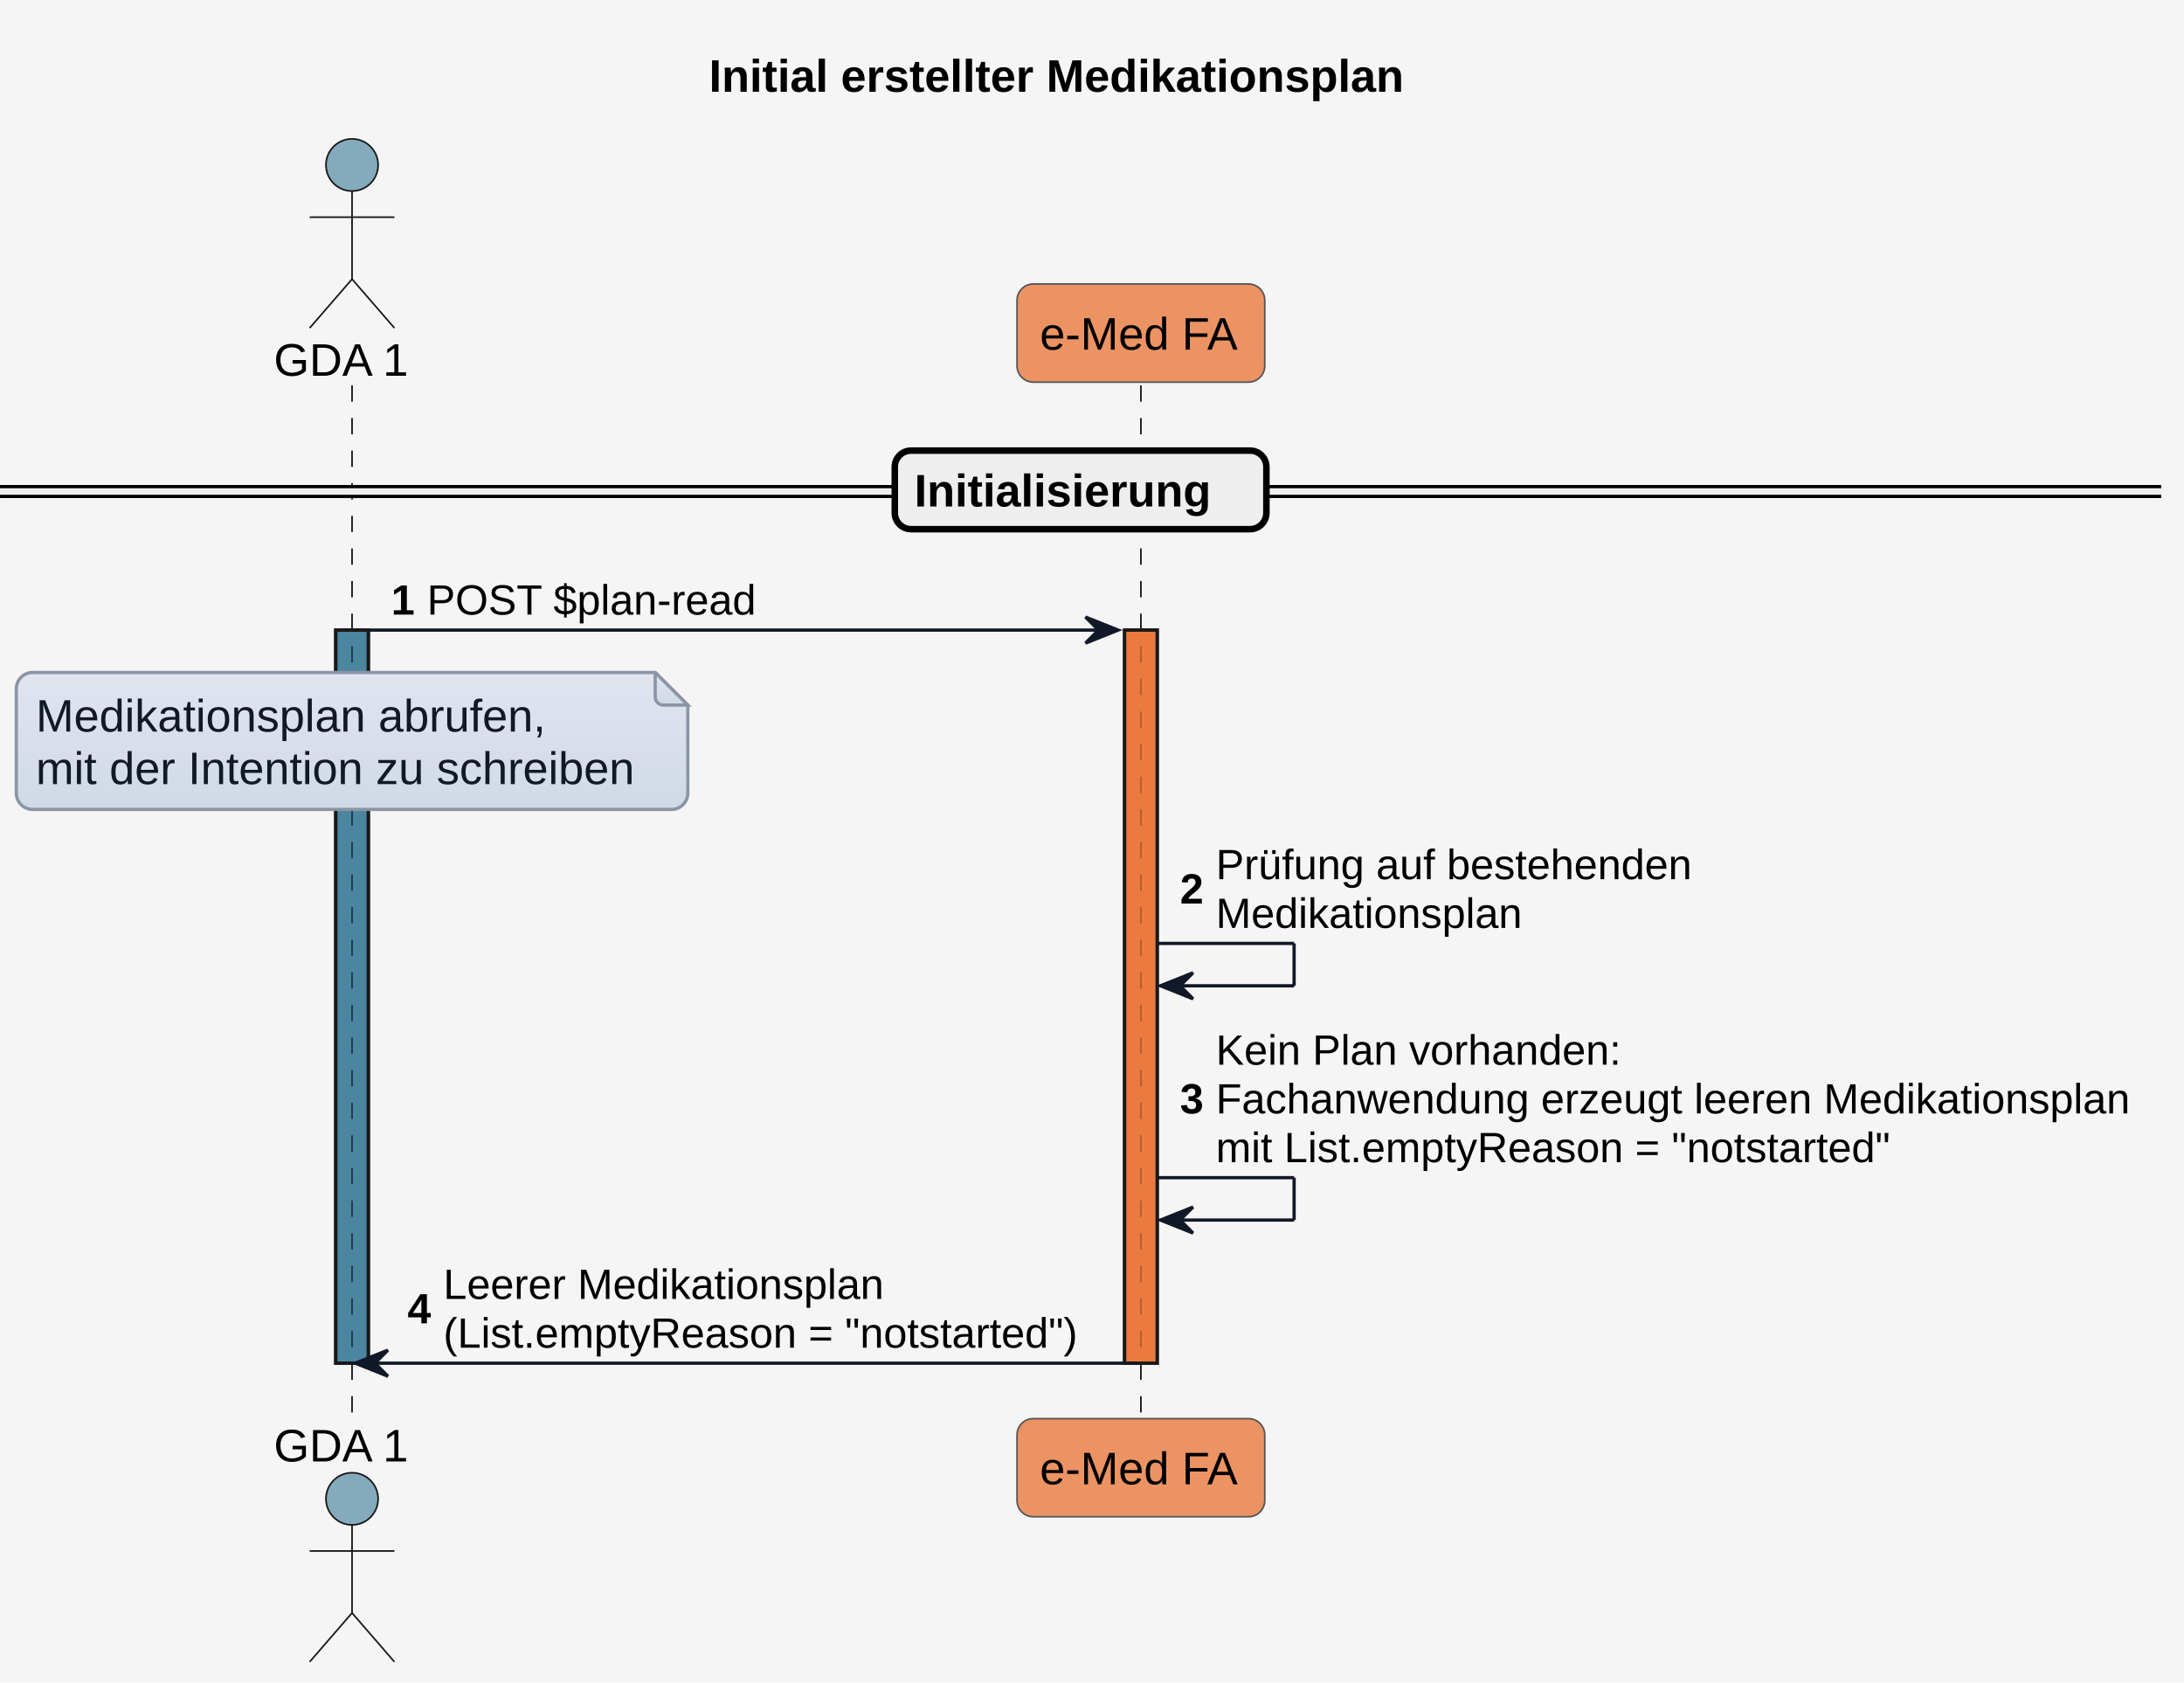
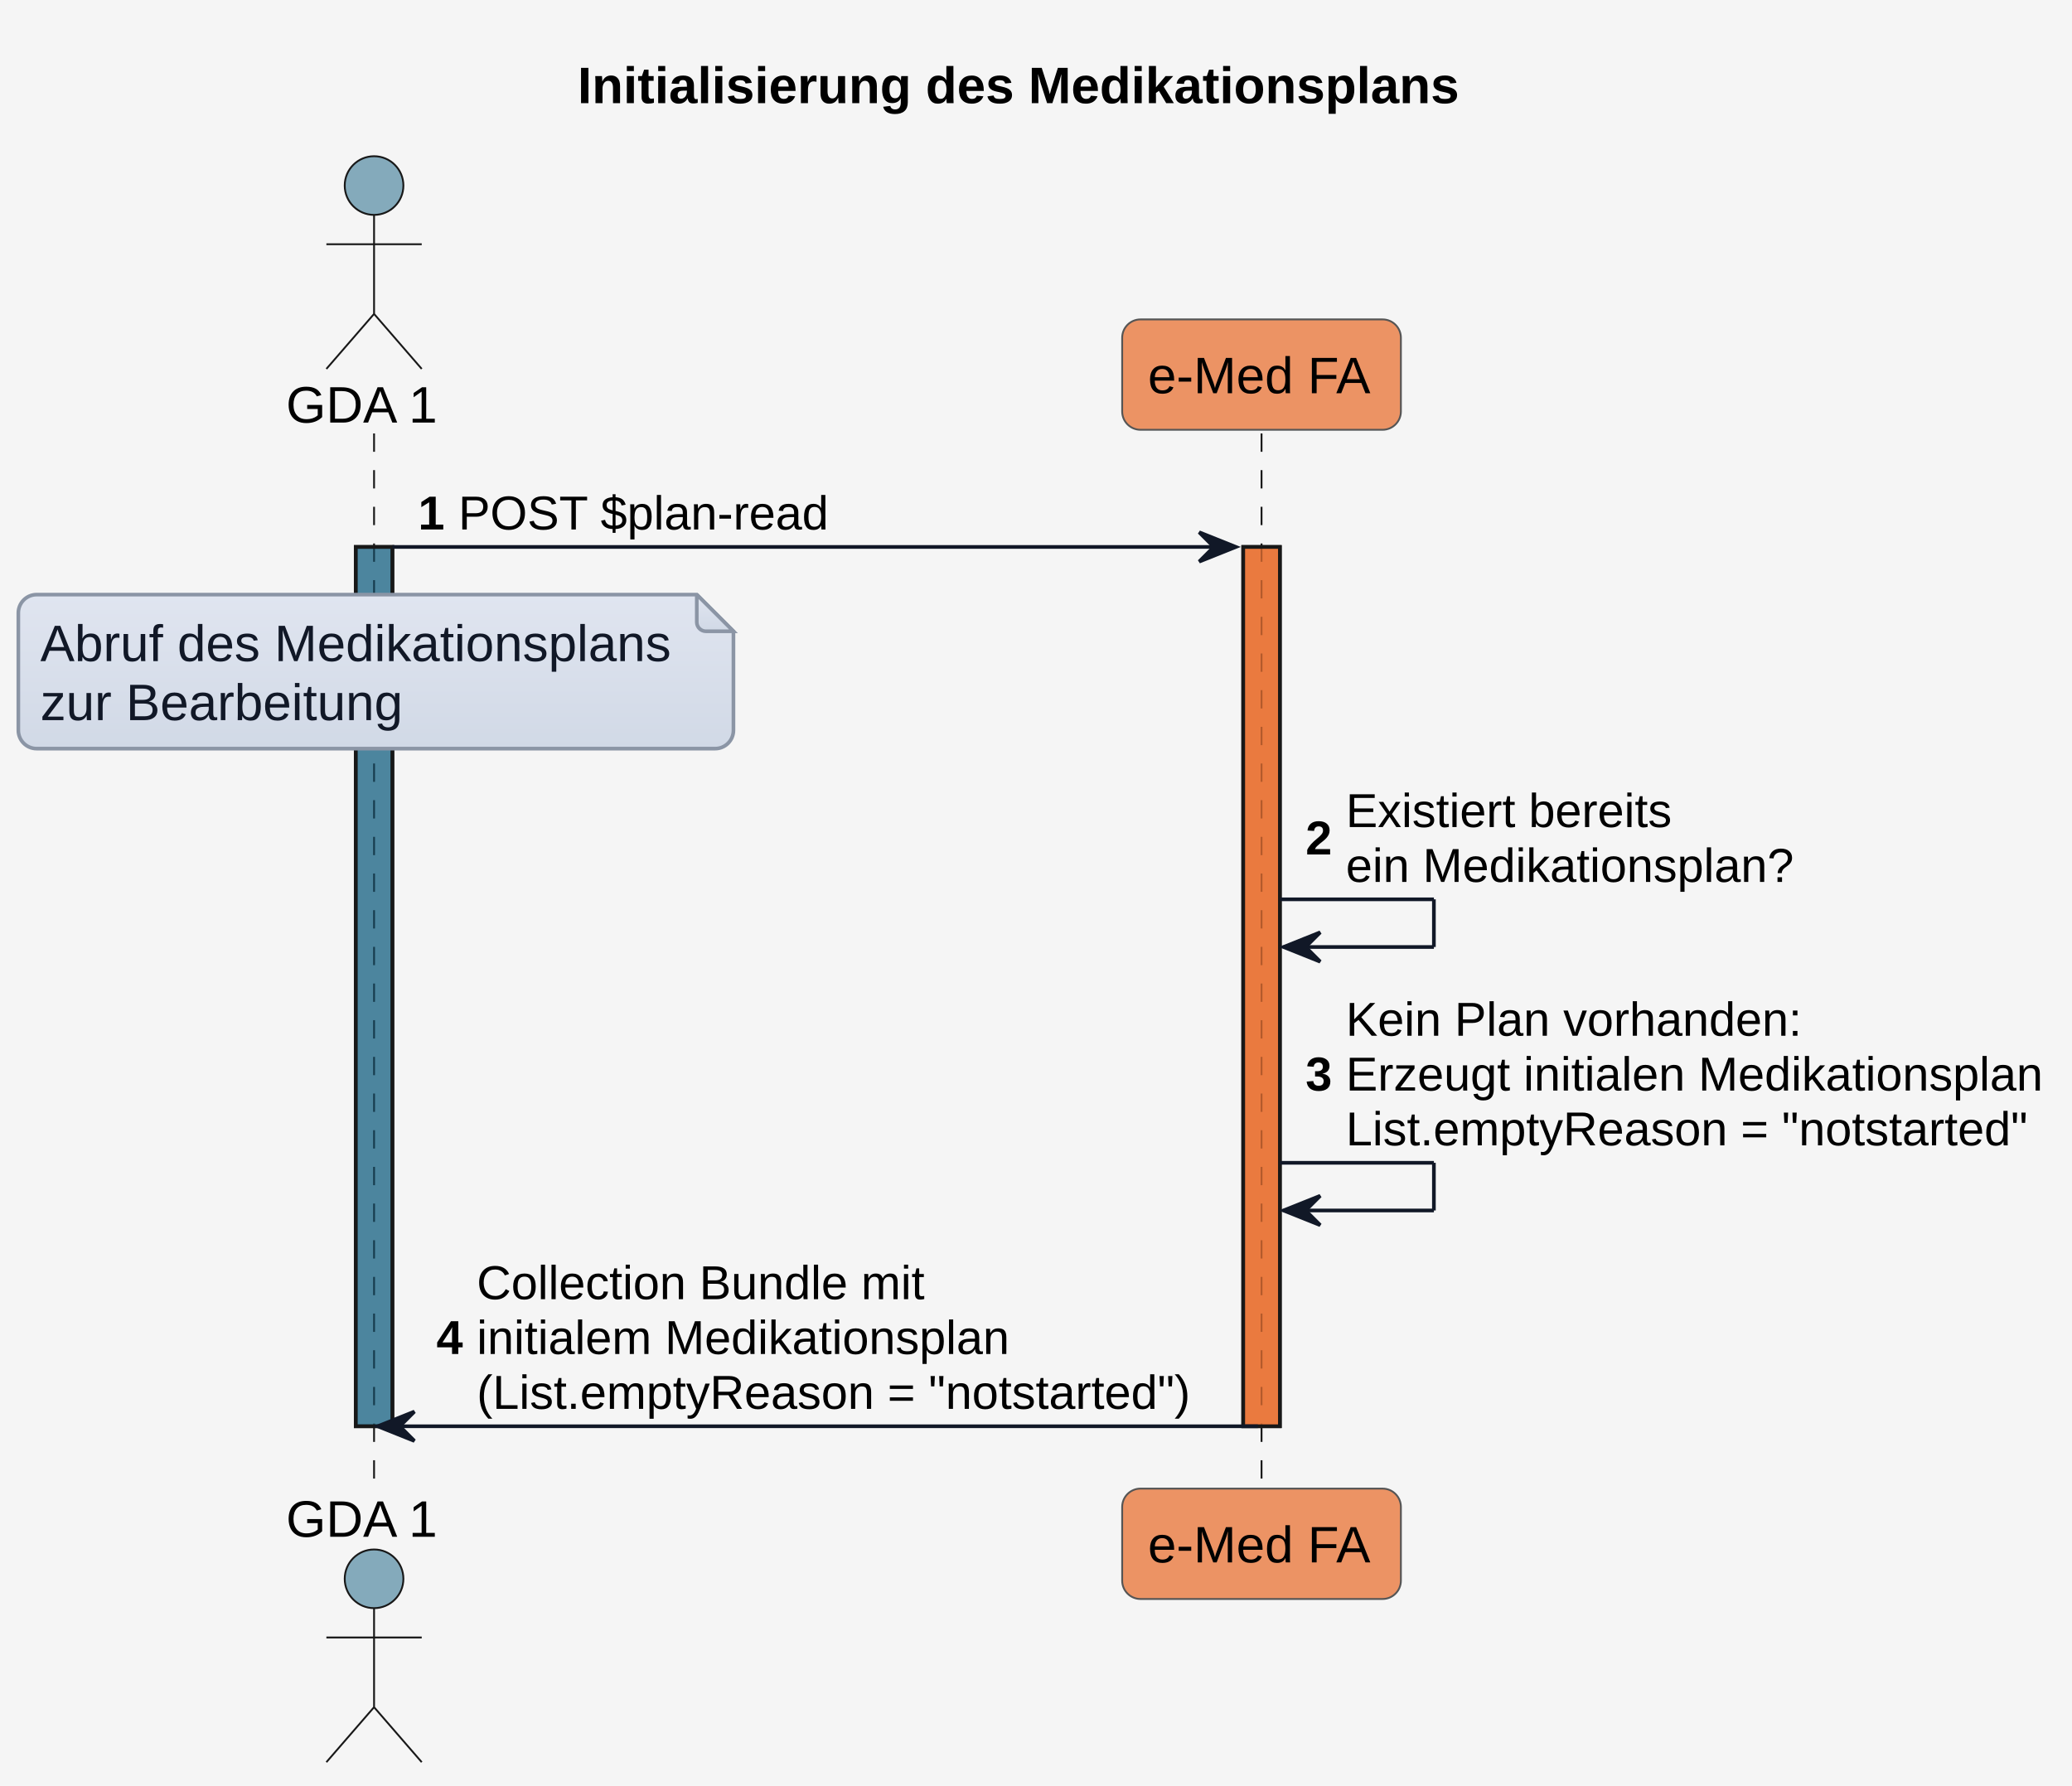
- <svg xmlns="http://www.w3.org/2000/svg" contentStyleType="text/css" height="516px" preserveAspectRatio="none" style="width:670px;height:516px;background:#F5F5F5;" version="1.1" viewBox="0 0 670 516" width="670px" zoomAndPan="magnify">
+ <svg xmlns="http://www.w3.org/2000/svg" contentStyleType="text/css" height="487px" preserveAspectRatio="none" style="width:565px;height:487px;background:#F5F5F5;" version="1.1" viewBox="0 0 565 487" width="565px" zoomAndPan="magnify">
  <defs>
-     <linearGradient id="g1mt0aemgq233k0" x1="50%" x2="50%" y1="0%" y2="100%">
+     <linearGradient id="gux092nior9vu0" x1="50%" x2="50%" y1="0%" y2="100%">
      <stop offset="0%" stop-color="#E0E5F0" />
      <stop offset="100%" stop-color="#D1D9E6" />
    </linearGradient>
  </defs>
  <g>
-     <rect fill="#F5F5F5" height="516" style="stroke:none;stroke-width:1.0;" width="670" x="0" y="0" />
-     <text fill="#000000" font-family="Arial" font-size="14" font-weight="bold" lengthAdjust="spacing" textLength="227" x="217.5" y="28.132">Initial erstellter Medikationsplan</text>
-     <rect fill="#156082" fill-opacity="0.502" height="224.838" style="stroke:#181818;stroke-width:1.0;" width="10" x="103" y="193.245" />
-     <rect fill="#E97232" fill-opacity="0.741" height="224.838" style="stroke:#181818;stroke-width:1.0;" width="10" x="345" y="193.245" />
-     <line style="stroke:#181818;stroke-width:0.5;stroke-dasharray:5.0,5.0;" x1="108" x2="108" y1="118.197" y2="436.083" />
-     <line style="stroke:#181818;stroke-width:0.5;stroke-dasharray:5.0,5.0;" x1="350" x2="350" y1="118.197" y2="436.083" />
-     <text fill="#000000" font-family="Arial" font-size="14" lengthAdjust="spacing" textLength="42" x="84" y="115.231">GDA 1</text>
-     <ellipse cx="108" cy="50.599" fill="#156082" fill-opacity="0.502" rx="8" ry="8" style="stroke:#181818;stroke-width:0.5;" />
-     <path d="M108,58.599 L108,85.599 M95,66.599 L121,66.599 M108,85.599 L95,100.599 M108,85.599 L121,100.599 " fill="none" style="stroke:#181818;stroke-width:0.5;" />
-     <text fill="#000000" font-family="Arial" font-size="14" lengthAdjust="spacing" textLength="42" x="84" y="448.215">GDA 1</text>
-     <ellipse cx="108" cy="459.682" fill="#156082" fill-opacity="0.502" rx="8" ry="8" style="stroke:#181818;stroke-width:0.5;" />
-     <path d="M108,467.682 L108,494.682 M95,475.682 L121,475.682 M108,494.682 L95,509.682 M108,494.682 L121,509.682 " fill="none" style="stroke:#181818;stroke-width:0.5;" />
-     <rect fill="#E97232" fill-opacity="0.741" height="30.099" rx="5" ry="5" style="stroke:#555555;stroke-width:0.5;" width="76" x="312" y="87.099" />
-     <text fill="#000000" font-family="Arial" font-size="14" lengthAdjust="spacing" textLength="62" x="319" y="107.231">e-Med FA</text>
-     <rect fill="#E97232" fill-opacity="0.741" height="30.099" rx="5" ry="5" style="stroke:#555555;stroke-width:0.5;" width="76" x="312" y="435.083" />
-     <text fill="#000000" font-family="Arial" font-size="14" lengthAdjust="spacing" textLength="62" x="319" y="455.215">e-Med FA</text>
-     <rect fill="#156082" fill-opacity="0.502" height="224.838" style="stroke:#181818;stroke-width:1.0;" width="10" x="103" y="193.245" />
-     <rect fill="#E97232" fill-opacity="0.741" height="224.838" style="stroke:#181818;stroke-width:1.0;" width="10" x="345" y="193.245" />
-     <rect fill="#EEEEEE" height="3" rx="5" ry="5" style="stroke:#EEEEEE;stroke-width:1.0;" width="663" x="0" y="149.247" />
-     <line style="stroke:#000000;stroke-width:1.0;" x1="0" x2="663" y1="149.247" y2="149.247" />
-     <line style="stroke:#000000;stroke-width:1.0;" x1="0" x2="663" y1="152.247" y2="152.247" />
-     <rect fill="#EEEEEE" height="24.099" rx="5" ry="5" style="stroke:#000000;stroke-width:2.0;" width="114" x="274.5" y="138.197" />
-     <text fill="#000000" font-family="Arial" font-size="14" font-weight="bold" lengthAdjust="spacing" textLength="96" x="280.5" y="155.329">Initialisierung</text>
-     <polygon fill="#111827" points="333,189.245,343,193.245,333,197.245,337,193.245" style="stroke:#111827;stroke-width:1.0;" />
-     <line style="stroke:#111827;stroke-width:1.0;" x1="113" x2="339" y1="193.245" y2="193.245" />
-     <text fill="#000000" font-family="Arial" font-size="13" font-weight="bold" lengthAdjust="spacing" textLength="7" x="120" y="188.49">1</text>
-     <text fill="#000000" font-family="Arial" font-size="13" lengthAdjust="spacing" textLength="99" x="131" y="188.49">POST $plan-read</text>
-     <path d="M5,211.245 L5,243.245 A5,5 0 0 0 10,248.245 L206,248.245 A5,5 0 0 0 211,243.245 L211,216.245 L201,206.245 L10,206.245 A5,5 0 0 0 5,211.245 " fill="url(#g1mt0aemgq233k0)" style="stroke:#8B95A5;stroke-width:1.0;" />
-     <path d="M201,206.245 L201,213.745 A2.5,2.5 0 0 0 203.5,216.245 L211,216.245 L201,206.245 " fill="url(#g1mt0aemgq233k0)" style="stroke:#8B95A5;stroke-width:1.0;" />
-     <text fill="#111827" font-family="Arial" font-size="14" lengthAdjust="spacing" textLength="159" x="11" y="224.376">Medikationsplan abrufen,</text>
-     <text fill="#111827" font-family="Arial" font-size="14" lengthAdjust="spacing" textLength="185" x="11" y="240.475">mit der Intention zu schreiben</text>
-     <line style="stroke:#111827;stroke-width:1.0;" x1="355" x2="397" y1="289.339" y2="289.339" />
-     <line style="stroke:#111827;stroke-width:1.0;" x1="397" x2="397" y1="289.339" y2="302.339" />
-     <line style="stroke:#111827;stroke-width:1.0;" x1="356" x2="397" y1="302.339" y2="302.339" />
-     <polygon fill="#111827" points="366,298.339,356,302.339,366,306.339,362,302.339" style="stroke:#111827;stroke-width:1.0;" />
-     <text fill="#000000" font-family="Arial" font-size="13" font-weight="bold" lengthAdjust="spacing" textLength="7" x="362" y="277.11">2</text>
-     <text fill="#000000" font-family="Arial" font-size="13" lengthAdjust="spacing" textLength="143" x="373" y="269.636">Prüfung auf bestehenden</text>
-     <text fill="#000000" font-family="Arial" font-size="13" lengthAdjust="spacing" textLength="94" x="373" y="284.584">Medikationsplan</text>
-     <line style="stroke:#111827;stroke-width:1.0;" x1="355" x2="397" y1="361.185" y2="361.185" />
-     <line style="stroke:#111827;stroke-width:1.0;" x1="397" x2="397" y1="361.185" y2="374.185" />
-     <line style="stroke:#111827;stroke-width:1.0;" x1="356" x2="397" y1="374.185" y2="374.185" />
-     <polygon fill="#111827" points="366,370.185,356,374.185,366,378.185,362,374.185" style="stroke:#111827;stroke-width:1.0;" />
-     <text fill="#000000" font-family="Arial" font-size="13" font-weight="bold" lengthAdjust="spacing" textLength="7" x="362" y="341.482">3</text>
-     <text fill="#000000" font-family="Arial" font-size="13" lengthAdjust="spacing" textLength="122" x="373" y="326.533">Kein Plan vorhanden:</text>
-     <text fill="#000000" font-family="Arial" font-size="13" lengthAdjust="spacing" textLength="278" x="373" y="341.482">Fachanwendung erzeugt leeren Medikationsplan</text>
-     <text fill="#000000" font-family="Arial" font-size="13" lengthAdjust="spacing" textLength="211" x="373" y="356.431">mit List.emptyReason = "notstarted"</text>
-     <polygon fill="#111827" points="119,414.083,109,418.083,119,422.083,115,418.083" style="stroke:#111827;stroke-width:1.0;" />
-     <line style="stroke:#111827;stroke-width:1.0;" x1="113" x2="349" y1="418.083" y2="418.083" />
-     <text fill="#000000" font-family="Arial" font-size="13" font-weight="bold" lengthAdjust="spacing" textLength="7" x="125" y="405.854">4</text>
-     <text fill="#000000" font-family="Arial" font-size="13" lengthAdjust="spacing" textLength="134" x="136" y="398.379">Leerer Medikationsplan</text>
-     <text fill="#000000" font-family="Arial" font-size="13" lengthAdjust="spacing" textLength="197" x="136" y="413.328">(List.emptyReason = "notstarted")</text>
+     <rect fill="#F5F5F5" height="487" style="stroke:none;stroke-width:1.0;" width="565" x="0" y="0" />
+     <text fill="#000000" font-family="Arial" font-size="14" font-weight="bold" lengthAdjust="spacing" textLength="254" x="157.5" y="28.132">Initialisierung des Medikationsplans</text>
+     <rect fill="#156082" fill-opacity="0.502" height="239.787" style="stroke:#181818;stroke-width:1.0;" width="10" x="97" y="149.146" />
+     <rect fill="#E97232" fill-opacity="0.741" height="239.787" style="stroke:#181818;stroke-width:1.0;" width="10" x="339" y="149.146" />
+     <line style="stroke:#181818;stroke-width:0.5;stroke-dasharray:5.0,5.0;" x1="102" x2="102" y1="118.197" y2="406.933" />
+     <line style="stroke:#181818;stroke-width:0.5;stroke-dasharray:5.0,5.0;" x1="344" x2="344" y1="118.197" y2="406.933" />
+     <text fill="#000000" font-family="Arial" font-size="14" lengthAdjust="spacing" textLength="42" x="78" y="115.231">GDA 1</text>
+     <ellipse cx="102" cy="50.599" fill="#156082" fill-opacity="0.502" rx="8" ry="8" style="stroke:#181818;stroke-width:0.5;" />
+     <path d="M102,58.599 L102,85.599 M89,66.599 L115,66.599 M102,85.599 L89,100.599 M102,85.599 L115,100.599 " fill="none" style="stroke:#181818;stroke-width:0.5;" />
+     <text fill="#000000" font-family="Arial" font-size="14" lengthAdjust="spacing" textLength="42" x="78" y="419.065">GDA 1</text>
+     <ellipse cx="102" cy="430.532" fill="#156082" fill-opacity="0.502" rx="8" ry="8" style="stroke:#181818;stroke-width:0.5;" />
+     <path d="M102,438.532 L102,465.532 M89,446.532 L115,446.532 M102,465.532 L89,480.532 M102,465.532 L115,480.532 " fill="none" style="stroke:#181818;stroke-width:0.5;" />
+     <rect fill="#E97232" fill-opacity="0.741" height="30.099" rx="5" ry="5" style="stroke:#555555;stroke-width:0.5;" width="76" x="306" y="87.099" />
+     <text fill="#000000" font-family="Arial" font-size="14" lengthAdjust="spacing" textLength="62" x="313" y="107.231">e-Med FA</text>
+     <rect fill="#E97232" fill-opacity="0.741" height="30.099" rx="5" ry="5" style="stroke:#555555;stroke-width:0.5;" width="76" x="306" y="405.933" />
+     <text fill="#000000" font-family="Arial" font-size="14" lengthAdjust="spacing" textLength="62" x="313" y="426.065">e-Med FA</text>
+     <rect fill="#156082" fill-opacity="0.502" height="239.787" style="stroke:#181818;stroke-width:1.0;" width="10" x="97" y="149.146" />
+     <rect fill="#E97232" fill-opacity="0.741" height="239.787" style="stroke:#181818;stroke-width:1.0;" width="10" x="339" y="149.146" />
+     <polygon fill="#111827" points="327,145.146,337,149.146,327,153.146,331,149.146" style="stroke:#111827;stroke-width:1.0;" />
+     <line style="stroke:#111827;stroke-width:1.0;" x1="107" x2="333" y1="149.146" y2="149.146" />
+     <text fill="#000000" font-family="Arial" font-size="13" font-weight="bold" lengthAdjust="spacing" textLength="7" x="114" y="144.391">1</text>
+     <text fill="#000000" font-family="Arial" font-size="13" lengthAdjust="spacing" textLength="99" x="125" y="144.391">POST $plan-read</text>
+     <path d="M5,167.146 L5,199.146 A5,5 0 0 0 10,204.146 L195,204.146 A5,5 0 0 0 200,199.146 L200,172.146 L190,162.146 L10,162.146 A5,5 0 0 0 5,167.146 " fill="url(#gux092nior9vu0)" style="stroke:#8B95A5;stroke-width:1.0;" />
+     <path d="M190,162.146 L190,169.646 A2.5,2.5 0 0 0 192.5,172.146 L200,172.146 L190,162.146 " fill="url(#gux092nior9vu0)" style="stroke:#8B95A5;stroke-width:1.0;" />
+     <text fill="#111827" font-family="Arial" font-size="14" lengthAdjust="spacing" textLength="174" x="11" y="180.278">Abruf des Medikationsplans</text>
+     <text fill="#111827" font-family="Arial" font-size="14" lengthAdjust="spacing" textLength="100" x="11" y="196.376">zur Bearbeitung</text>
+     <line style="stroke:#111827;stroke-width:1.0;" x1="349" x2="391" y1="245.241" y2="245.241" />
+     <line style="stroke:#111827;stroke-width:1.0;" x1="391" x2="391" y1="245.241" y2="258.241" />
+     <line style="stroke:#111827;stroke-width:1.0;" x1="350" x2="391" y1="258.241" y2="258.241" />
+     <polygon fill="#111827" points="360,254.241,350,258.241,360,262.241,356,258.241" style="stroke:#111827;stroke-width:1.0;" />
+     <text fill="#000000" font-family="Arial" font-size="13" font-weight="bold" lengthAdjust="spacing" textLength="7" x="356" y="233.012">2</text>
+     <text fill="#000000" font-family="Arial" font-size="13" lengthAdjust="spacing" textLength="91" x="367" y="225.537">Existiert bereits</text>
+     <text fill="#000000" font-family="Arial" font-size="13" lengthAdjust="spacing" textLength="122" x="367" y="240.486">ein Medikationsplan?</text>
+     <line style="stroke:#111827;stroke-width:1.0;" x1="349" x2="391" y1="317.087" y2="317.087" />
+     <line style="stroke:#111827;stroke-width:1.0;" x1="391" x2="391" y1="317.087" y2="330.087" />
+     <line style="stroke:#111827;stroke-width:1.0;" x1="350" x2="391" y1="330.087" y2="330.087" />
+     <polygon fill="#111827" points="360,326.087,350,330.087,360,334.087,356,330.087" style="stroke:#111827;stroke-width:1.0;" />
+     <text fill="#000000" font-family="Arial" font-size="13" font-weight="bold" lengthAdjust="spacing" textLength="7" x="356" y="297.383">3</text>
+     <text fill="#000000" font-family="Arial" font-size="13" lengthAdjust="spacing" textLength="122" x="367" y="282.435">Kein Plan vorhanden:</text>
+     <text fill="#000000" font-family="Arial" font-size="13" lengthAdjust="spacing" textLength="191" x="367" y="297.383">Erzeugt initialen Medikationsplan</text>
+     <text fill="#000000" font-family="Arial" font-size="13" lengthAdjust="spacing" textLength="189" x="367" y="312.332">List.emptyReason = "notstarted"</text>
+     <polygon fill="#111827" points="113,384.933,103,388.933,113,392.933,109,388.933" style="stroke:#111827;stroke-width:1.0;" />
+     <line style="stroke:#111827;stroke-width:1.0;" x1="107" x2="343" y1="388.933" y2="388.933" />
+     <text fill="#000000" font-family="Arial" font-size="13" font-weight="bold" lengthAdjust="spacing" textLength="7" x="119" y="369.229">4</text>
+     <text fill="#000000" font-family="Arial" font-size="13" lengthAdjust="spacing" textLength="123" x="130" y="354.281">Collection Bundle mit</text>
+     <text fill="#000000" font-family="Arial" font-size="13" lengthAdjust="spacing" textLength="146" x="130" y="369.229">initialem Medikationsplan</text>
+     <text fill="#000000" font-family="Arial" font-size="13" lengthAdjust="spacing" textLength="197" x="130" y="384.178">(List.emptyReason = "notstarted")</text>
  </g>
</svg>
